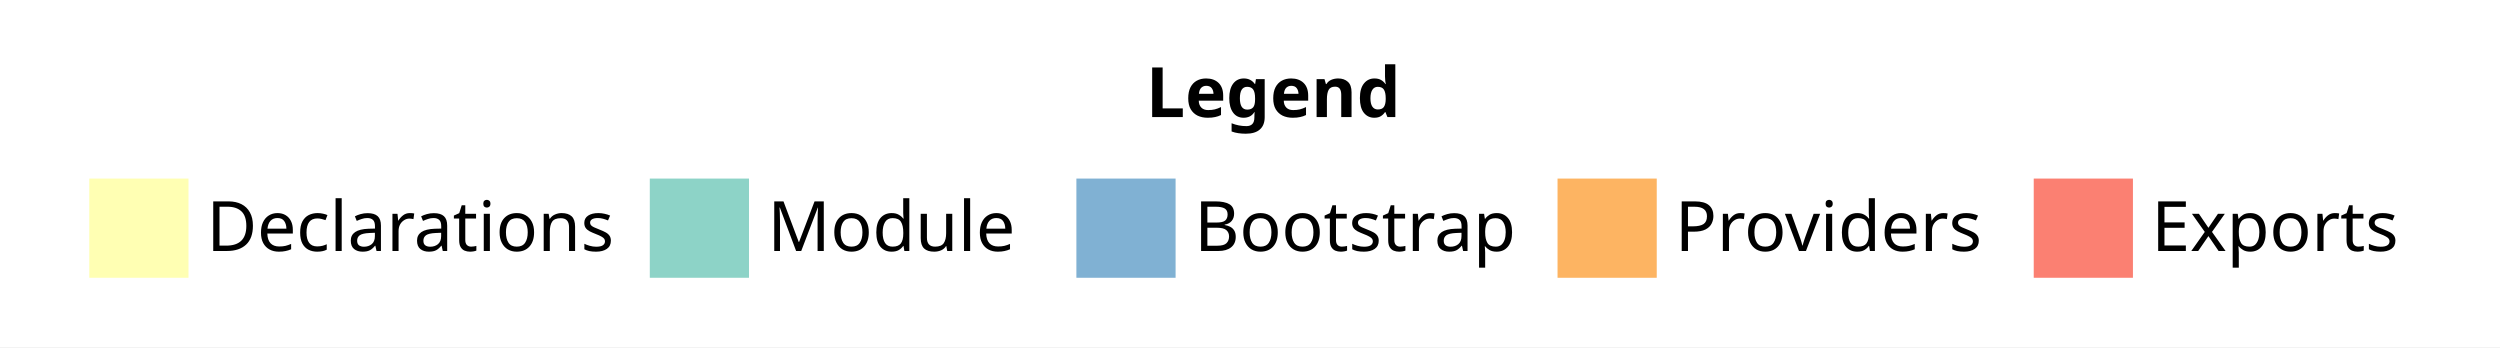
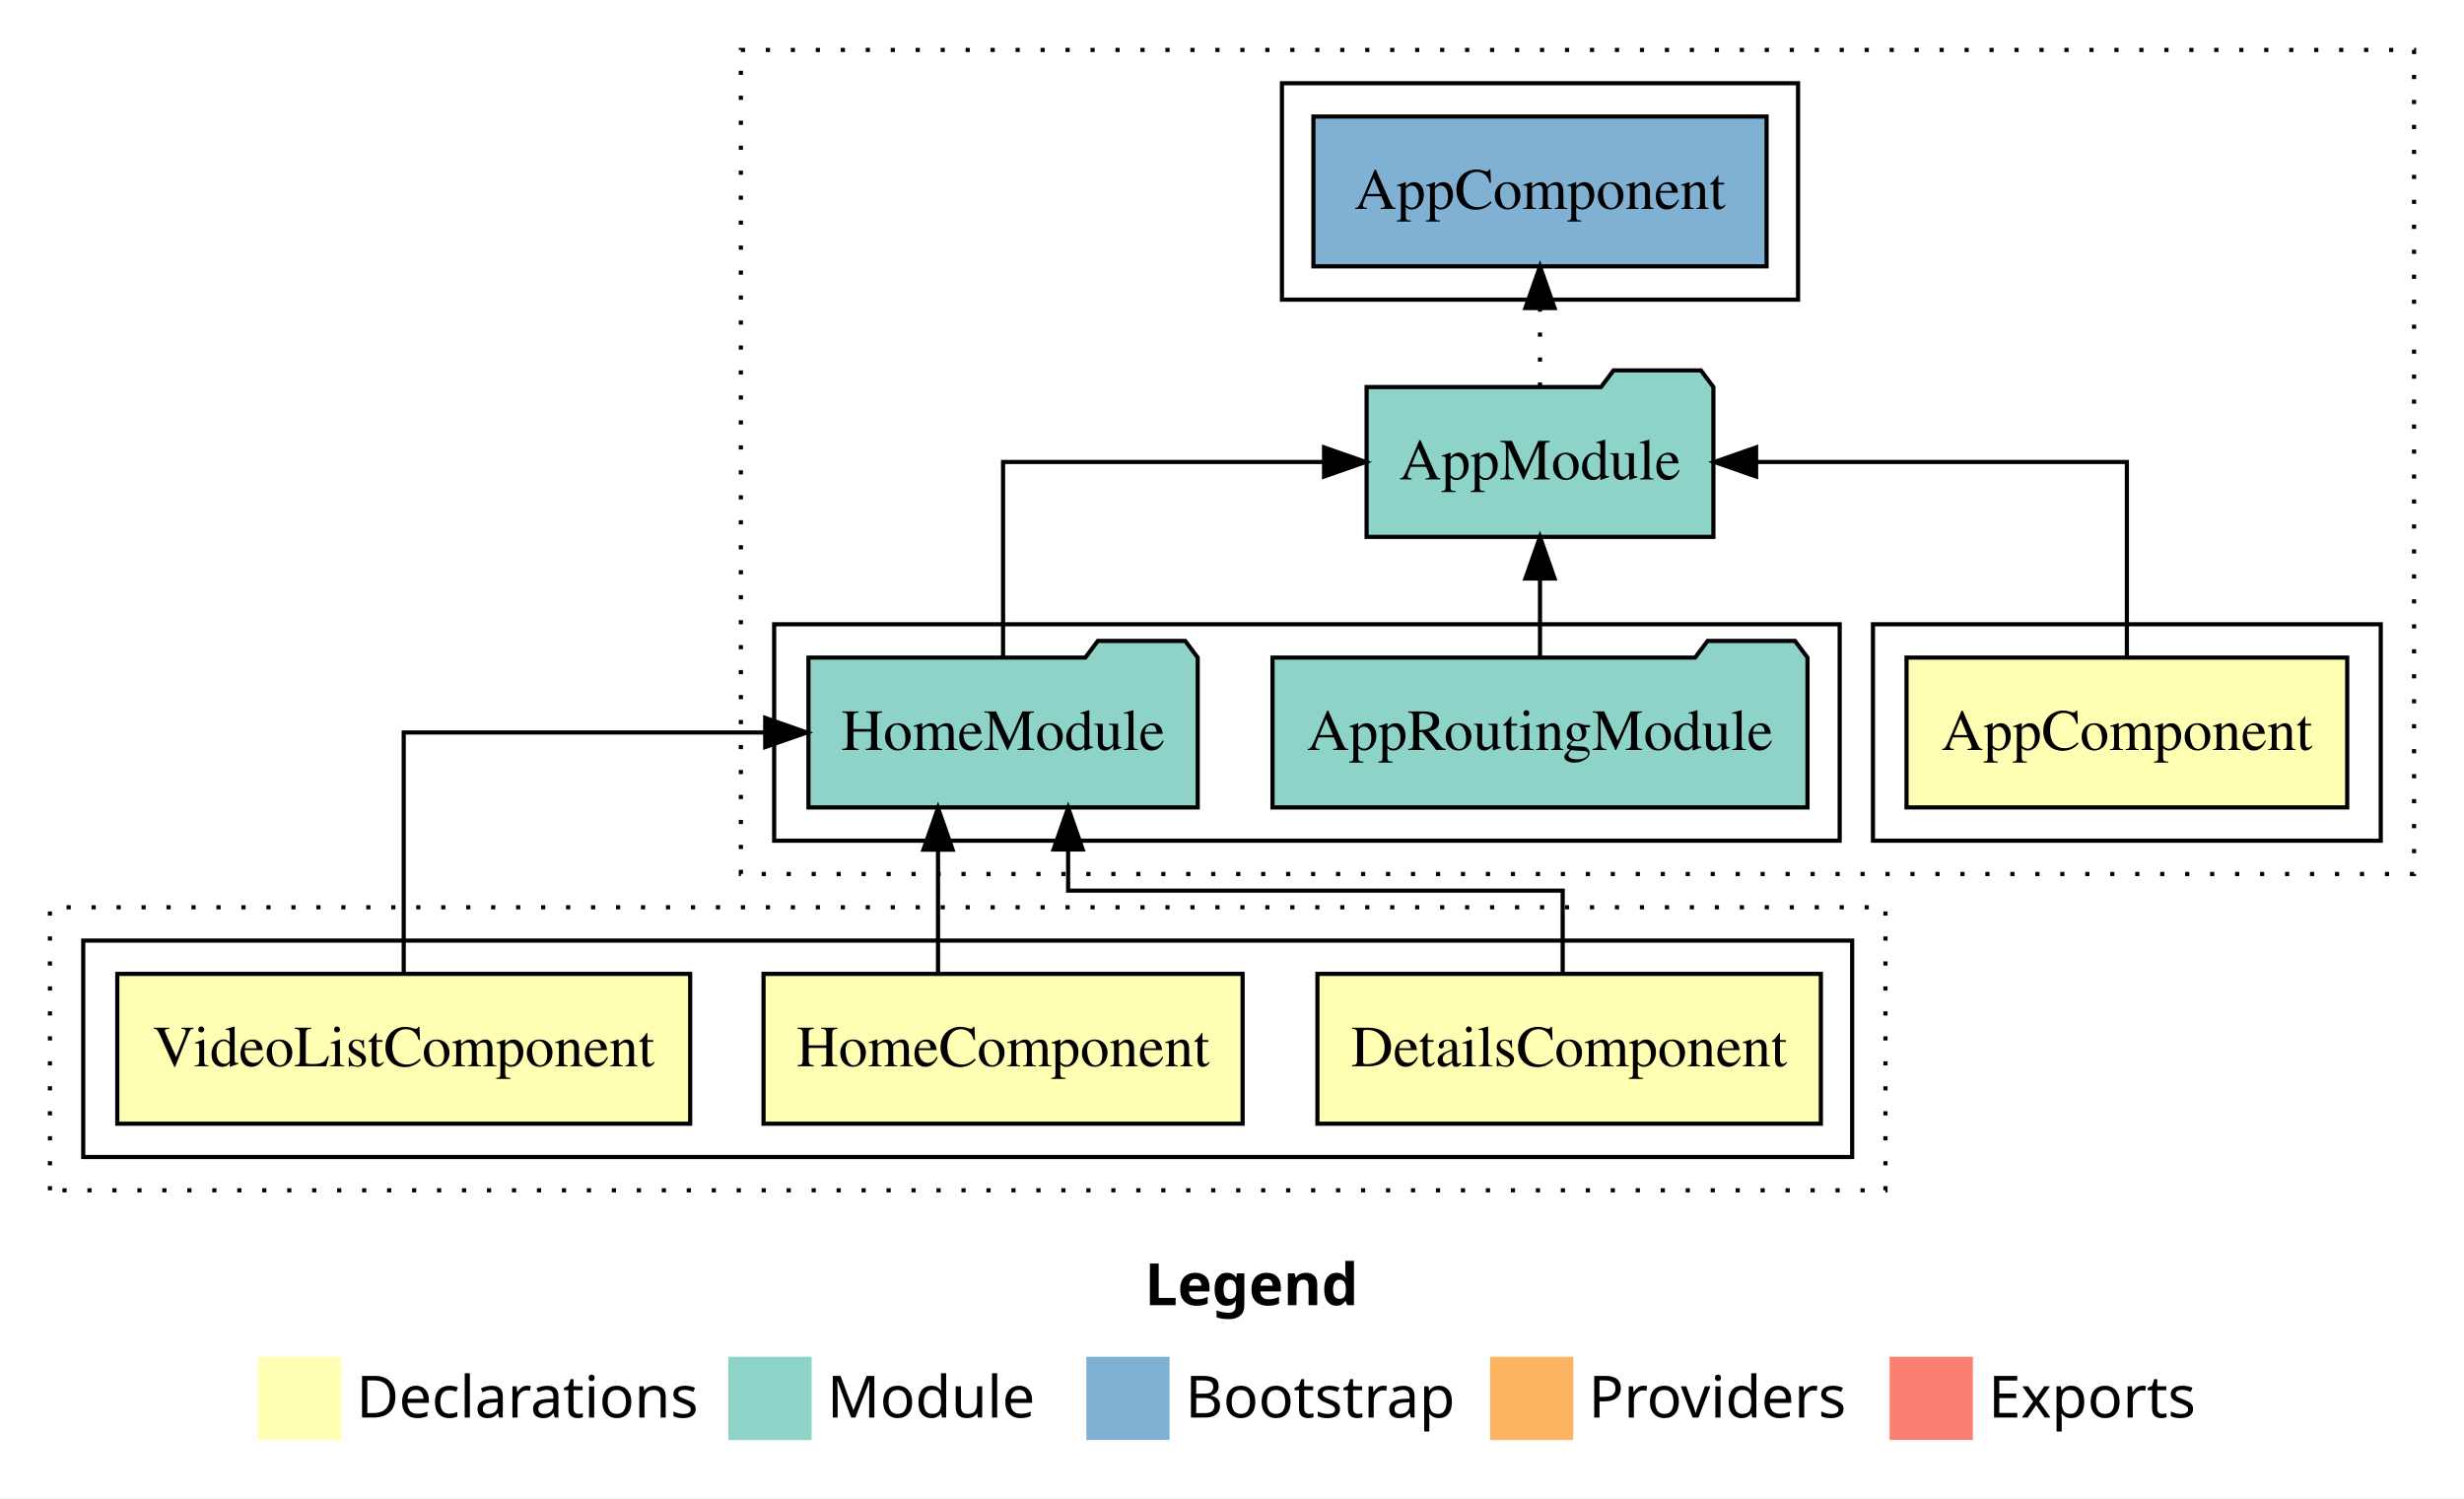
- <svg xmlns="http://www.w3.org/2000/svg" width="504pt" height="70pt" viewBox="0.00 0.00 504.00 70.00">
-   <g id="graph0" class="graph" transform="scale(1 1) rotate(0) translate(4 66)">
-     <polygon fill="white" stroke="transparent" points="-4,4 -4,-66 500,-66 500,4 -4,4" />
-     <text text-anchor="start" x="227.01" y="-42.4" font-family="sans-serif" font-weight="bold" font-size="14.00">Legend</text>
-     <polygon fill="#ffffb3" stroke="transparent" points="14,-10 14,-30 34,-30 34,-10 14,-10" />
-     <text text-anchor="start" x="37.63" y="-15.4" font-family="sans-serif" font-size="14.00">  Declarations</text>
-     <polygon fill="#8dd3c7" stroke="transparent" points="127,-10 127,-30 147,-30 147,-10 127,-10" />
-     <text text-anchor="start" x="150.73" y="-15.4" font-family="sans-serif" font-size="14.00">  Module</text>
-     <polygon fill="#80b1d3" stroke="transparent" points="213,-10 213,-30 233,-30 233,-10 213,-10" />
-     <text text-anchor="start" x="236.78" y="-15.4" font-family="sans-serif" font-size="14.00">  Bootstrap</text>
-     <polygon fill="#fdb462" stroke="transparent" points="310,-10 310,-30 330,-30 330,-10 310,-10" />
-     <text text-anchor="start" x="333.67" y="-15.4" font-family="sans-serif" font-size="14.00">  Providers</text>
-     <polygon fill="#fb8072" stroke="transparent" points="406,-10 406,-30 426,-30 426,-10 406,-10" />
-     <text text-anchor="start" x="429.73" y="-15.4" font-family="sans-serif" font-size="14.00">  Exports</text>
+ <svg xmlns="http://www.w3.org/2000/svg" width="592pt" height="360pt" viewBox="0.00 0.00 592.00 360.00">
+   <g id="graph0" class="graph" transform="scale(1 1) rotate(0) translate(4 356)">
+     <polygon fill="white" stroke="transparent" points="-4,4 -4,-356 588,-356 588,4 -4,4" />
+     <text text-anchor="start" x="271.01" y="-42.4" font-family="sans-serif" font-weight="bold" font-size="14.00">Legend</text>
+     <polygon fill="#ffffb3" stroke="transparent" points="58,-10 58,-30 78,-30 78,-10 58,-10" />
+     <text text-anchor="start" x="81.63" y="-15.4" font-family="sans-serif" font-size="14.00">  Declarations</text>
+     <polygon fill="#8dd3c7" stroke="transparent" points="171,-10 171,-30 191,-30 191,-10 171,-10" />
+     <text text-anchor="start" x="194.73" y="-15.4" font-family="sans-serif" font-size="14.00">  Module</text>
+     <polygon fill="#80b1d3" stroke="transparent" points="257,-10 257,-30 277,-30 277,-10 257,-10" />
+     <text text-anchor="start" x="280.78" y="-15.4" font-family="sans-serif" font-size="14.00">  Bootstrap</text>
+     <polygon fill="#fdb462" stroke="transparent" points="354,-10 354,-30 374,-30 374,-10 354,-10" />
+     <text text-anchor="start" x="377.67" y="-15.4" font-family="sans-serif" font-size="14.00">  Providers</text>
+     <polygon fill="#fb8072" stroke="transparent" points="450,-10 450,-30 470,-30 470,-10 450,-10" />
+     <text text-anchor="start" x="473.73" y="-15.4" font-family="sans-serif" font-size="14.00">  Exports</text>
+     <g id="clust1" class="cluster">
+       <polygon fill="none" stroke="black" stroke-dasharray="1,5" points="174,-146 174,-344 576,-344 576,-146 174,-146" />
+     </g>
+     <g id="clust2" class="cluster">
+       <polygon fill="none" stroke="black" points="446,-154 446,-206 568,-206 568,-154 446,-154" />
+     </g>
+     <g id="clust4" class="cluster">
+       <polygon fill="none" stroke="black" points="182,-154 182,-206 438,-206 438,-154 182,-154" />
+     </g>
+     <g id="clust6" class="cluster">
+       <polygon fill="none" stroke="black" points="304,-284 304,-336 428,-336 428,-284 304,-284" />
+     </g>
+     <g id="clust14" class="cluster">
+       <polygon fill="none" stroke="black" stroke-dasharray="1,5" points="8,-70 8,-138 449,-138 449,-70 8,-70" />
+     </g>
+     <g id="clust15" class="cluster">
+       <polygon fill="none" stroke="black" points="16,-78 16,-130 441,-130 441,-78 16,-78" />
+     </g>
+     <g id="node1" class="node">
+       <polygon fill="#ffffb3" stroke="black" points="559.94,-198 454.06,-198 454.06,-162 559.94,-162 559.94,-198" />
+       <text text-anchor="middle" x="507" y="-175.8" font-family="Times,serif" font-size="14.00">AppComponent</text>
+     </g>
+     <g id="node2" class="node">
+       <polygon fill="#8dd3c7" stroke="black" points="407.66,-263 404.66,-267 383.66,-267 380.66,-263 324.34,-263 324.34,-227 407.66,-227 407.66,-263" />
+       <text text-anchor="middle" x="366" y="-240.8" font-family="Times,serif" font-size="14.00">AppModule</text>
+     </g>
+     <g id="edge1" class="edge">
+       <path fill="none" stroke="black" d="M507,-198.11C507,-217.34 507,-245 507,-245 507,-245 417.92,-245 417.92,-245" />
+       <polygon fill="black" stroke="black" points="417.92,-241.5 407.92,-245 417.92,-248.5 417.92,-241.5" />
+     </g>
+     <g id="node5" class="node">
+       <polygon fill="#80b1d3" stroke="black" points="420.44,-328 311.56,-328 311.56,-292 420.44,-292 420.44,-328" />
+       <text text-anchor="middle" x="366" y="-305.8" font-family="Times,serif" font-size="14.00">AppComponent </text>
+     </g>
+     <g id="edge4" class="edge">
+       <path fill="none" stroke="black" stroke-dasharray="1,5" d="M366,-263.11C366,-263.11 366,-281.99 366,-281.99" />
+       <polygon fill="black" stroke="black" points="362.5,-281.99 366,-291.99 369.5,-281.99 362.5,-281.99" />
+     </g>
+     <g id="node3" class="node">
+       <polygon fill="#8dd3c7" stroke="black" points="430.27,-198 427.27,-202 406.27,-202 403.27,-198 301.73,-198 301.73,-162 430.27,-162 430.27,-198" />
+       <text text-anchor="middle" x="366" y="-175.8" font-family="Times,serif" font-size="14.00">AppRoutingModule</text>
+     </g>
+     <g id="edge2" class="edge">
+       <path fill="none" stroke="black" d="M366,-198.11C366,-198.11 366,-216.99 366,-216.99" />
+       <polygon fill="black" stroke="black" points="362.5,-216.99 366,-226.99 369.5,-216.99 362.5,-216.99" />
+     </g>
+     <g id="node4" class="node">
+       <polygon fill="#8dd3c7" stroke="black" points="283.76,-198 280.76,-202 259.76,-202 256.76,-198 190.24,-198 190.24,-162 283.76,-162 283.76,-198" />
+       <text text-anchor="middle" x="237" y="-175.8" font-family="Times,serif" font-size="14.00">HomeModule</text>
+     </g>
+     <g id="edge3" class="edge">
+       <path fill="none" stroke="black" d="M237,-198.11C237,-217.34 237,-245 237,-245 237,-245 314.12,-245 314.12,-245" />
+       <polygon fill="black" stroke="black" points="314.12,-248.5 324.12,-245 314.12,-241.5 314.12,-248.5" />
+     </g>
+     <g id="node6" class="node">
+       <polygon fill="#ffffb3" stroke="black" points="433.48,-122 312.52,-122 312.52,-86 433.48,-86 433.48,-122" />
+       <text text-anchor="middle" x="373" y="-99.8" font-family="Times,serif" font-size="14.00">DetailsComponent</text>
+     </g>
+     <g id="edge5" class="edge">
+       <path fill="none" stroke="black" d="M371.45,-122.11C371.45,-131.9 371.45,-142 371.45,-142 371.45,-142 252.63,-142 252.63,-142 252.63,-142 252.63,-151.89 252.63,-151.89" />
+       <polygon fill="black" stroke="black" points="249.13,-151.89 252.63,-161.89 256.13,-151.89 249.13,-151.89" />
+     </g>
+     <g id="node7" class="node">
+       <polygon fill="#ffffb3" stroke="black" points="294.55,-122 179.45,-122 179.45,-86 294.55,-86 294.55,-122" />
+       <text text-anchor="middle" x="237" y="-99.8" font-family="Times,serif" font-size="14.00">HomeComponent</text>
+     </g>
+     <g id="edge6" class="edge">
+       <path fill="none" stroke="black" d="M221.37,-122.01C221.37,-122.01 221.37,-151.85 221.37,-151.85" />
+       <polygon fill="black" stroke="black" points="217.87,-151.85 221.37,-161.85 224.87,-151.85 217.87,-151.85" />
+     </g>
+     <g id="node8" class="node">
+       <polygon fill="#ffffb3" stroke="black" points="161.82,-122 24.18,-122 24.18,-86 161.82,-86 161.82,-122" />
+       <text text-anchor="middle" x="93" y="-99.8" font-family="Times,serif" font-size="14.00">VideoListComponent</text>
+     </g>
+     <g id="edge7" class="edge">
+       <path fill="none" stroke="black" d="M93,-122.01C93,-144.49 93,-180 93,-180 93,-180 179.85,-180 179.85,-180" />
+       <polygon fill="black" stroke="black" points="179.85,-183.5 189.85,-180 179.85,-176.5 179.85,-183.5" />
+     </g>
  </g>
</svg>
